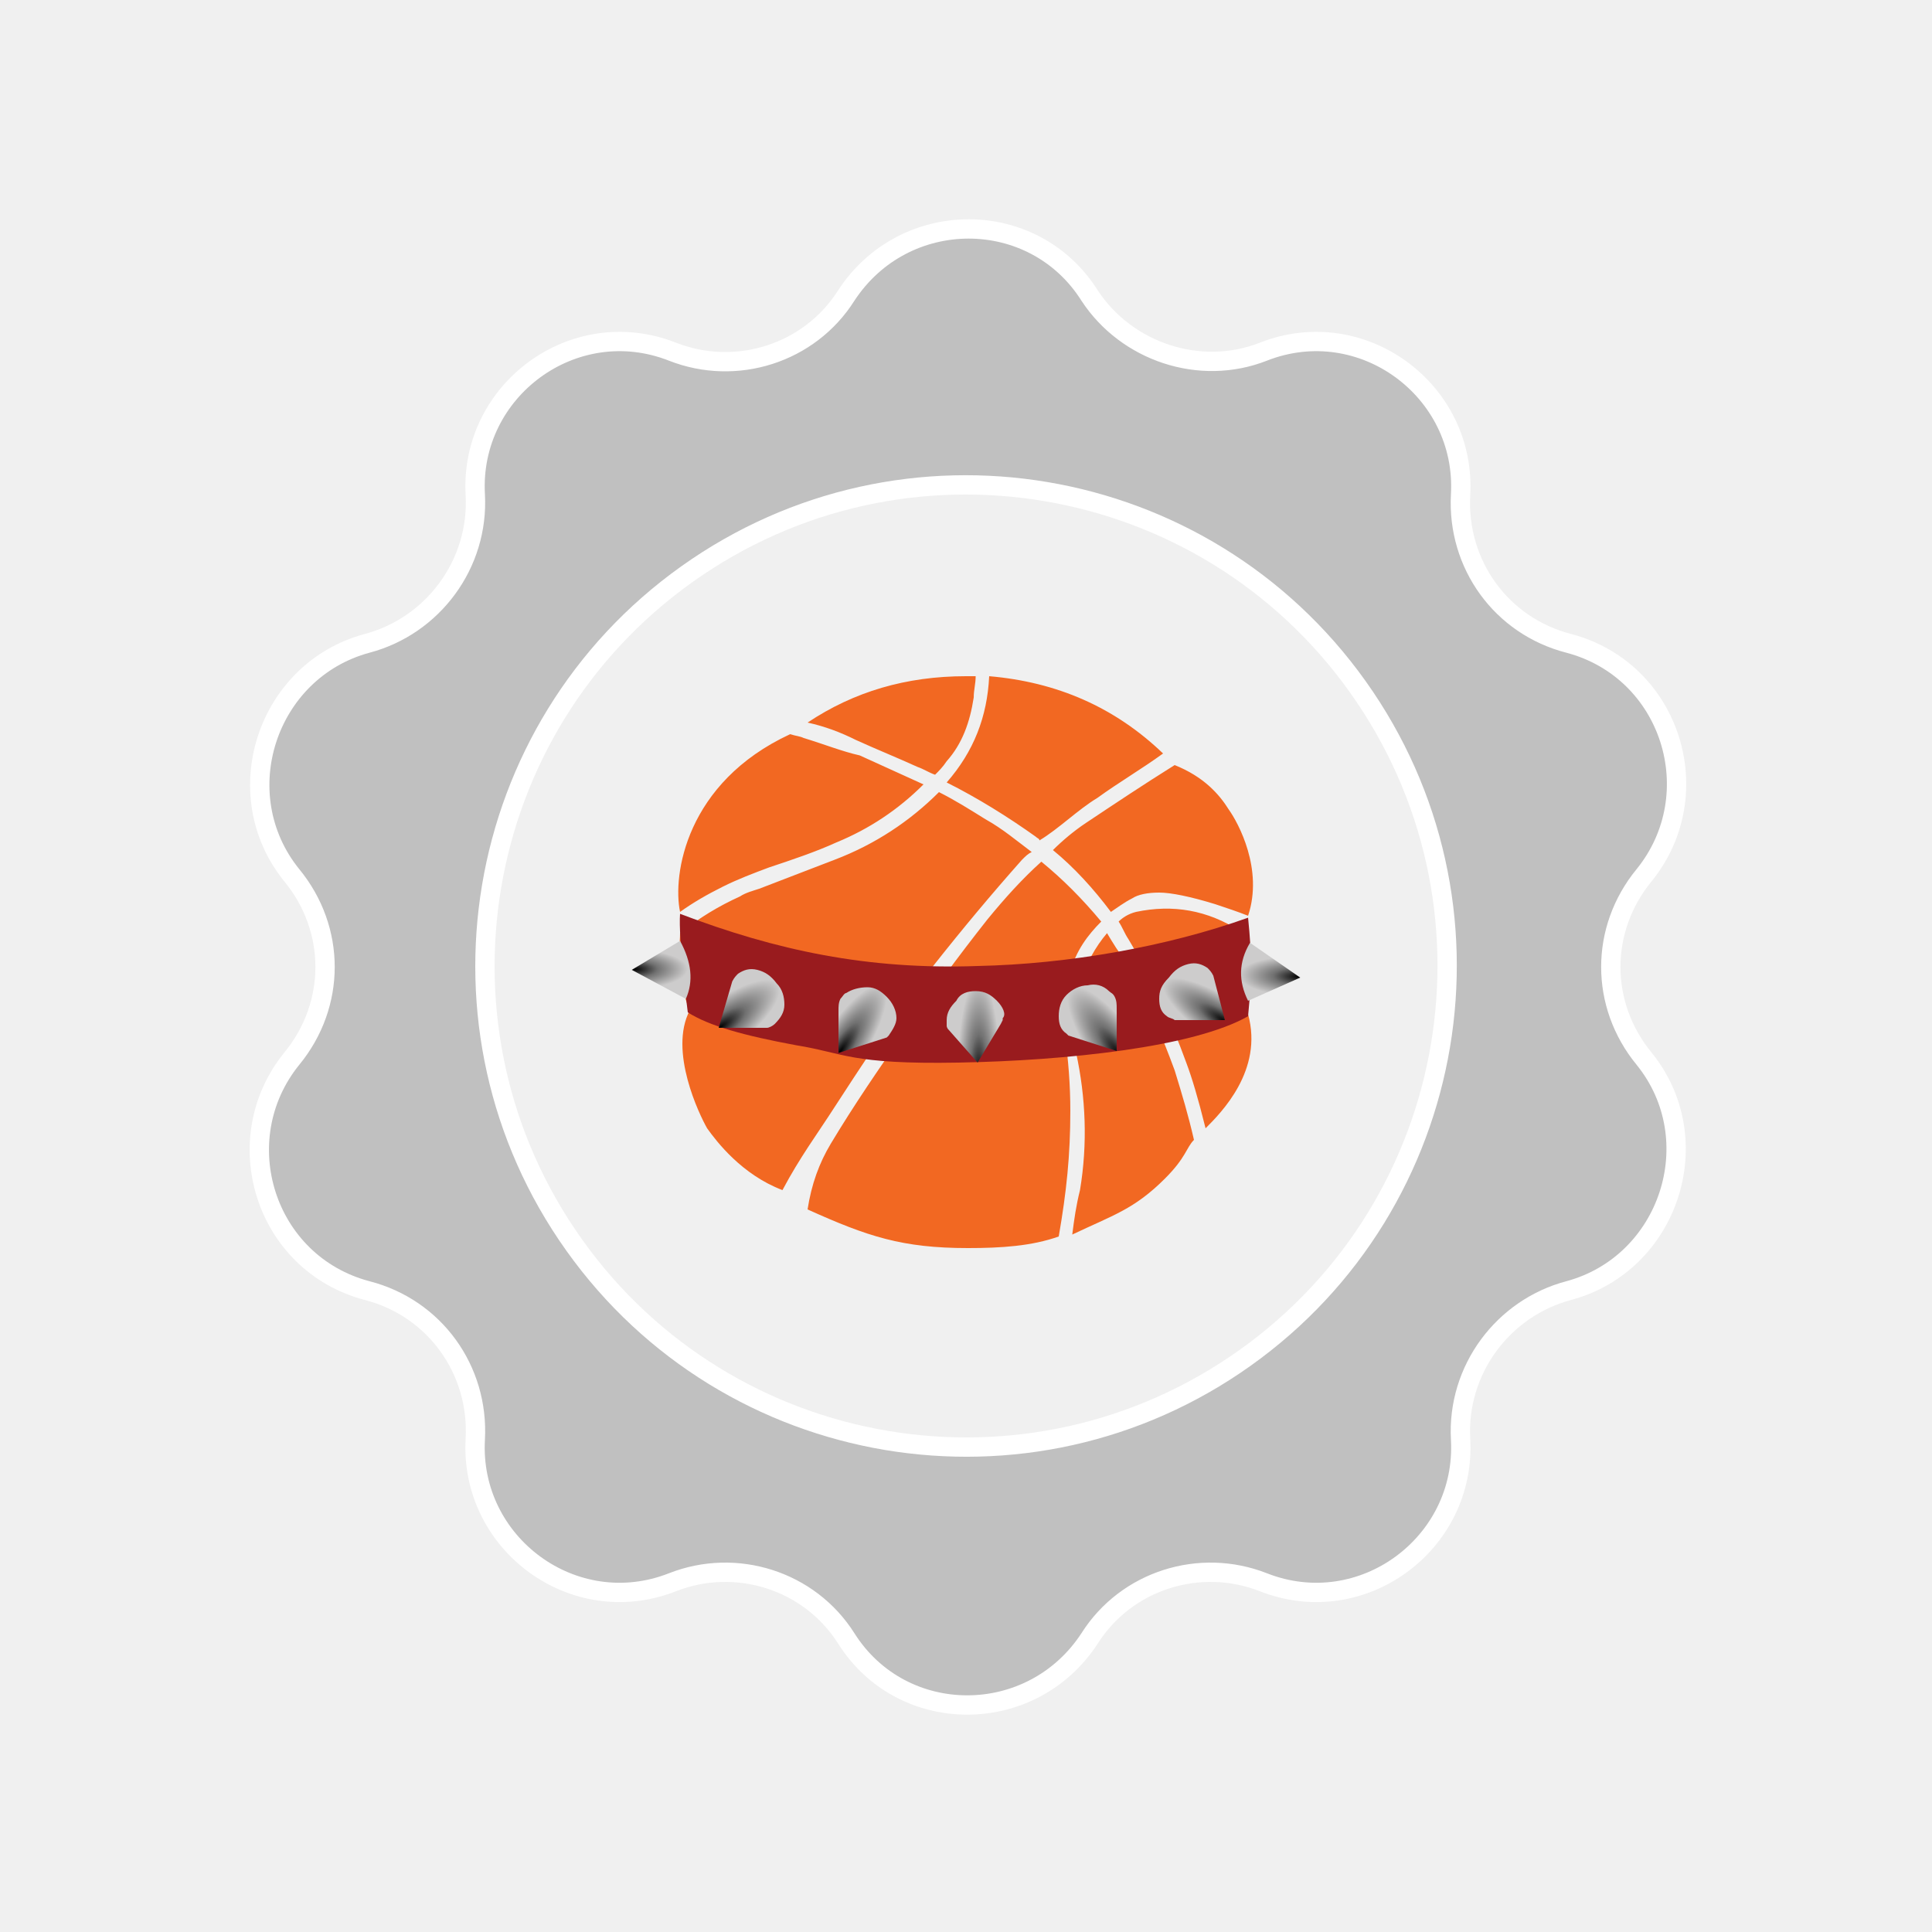
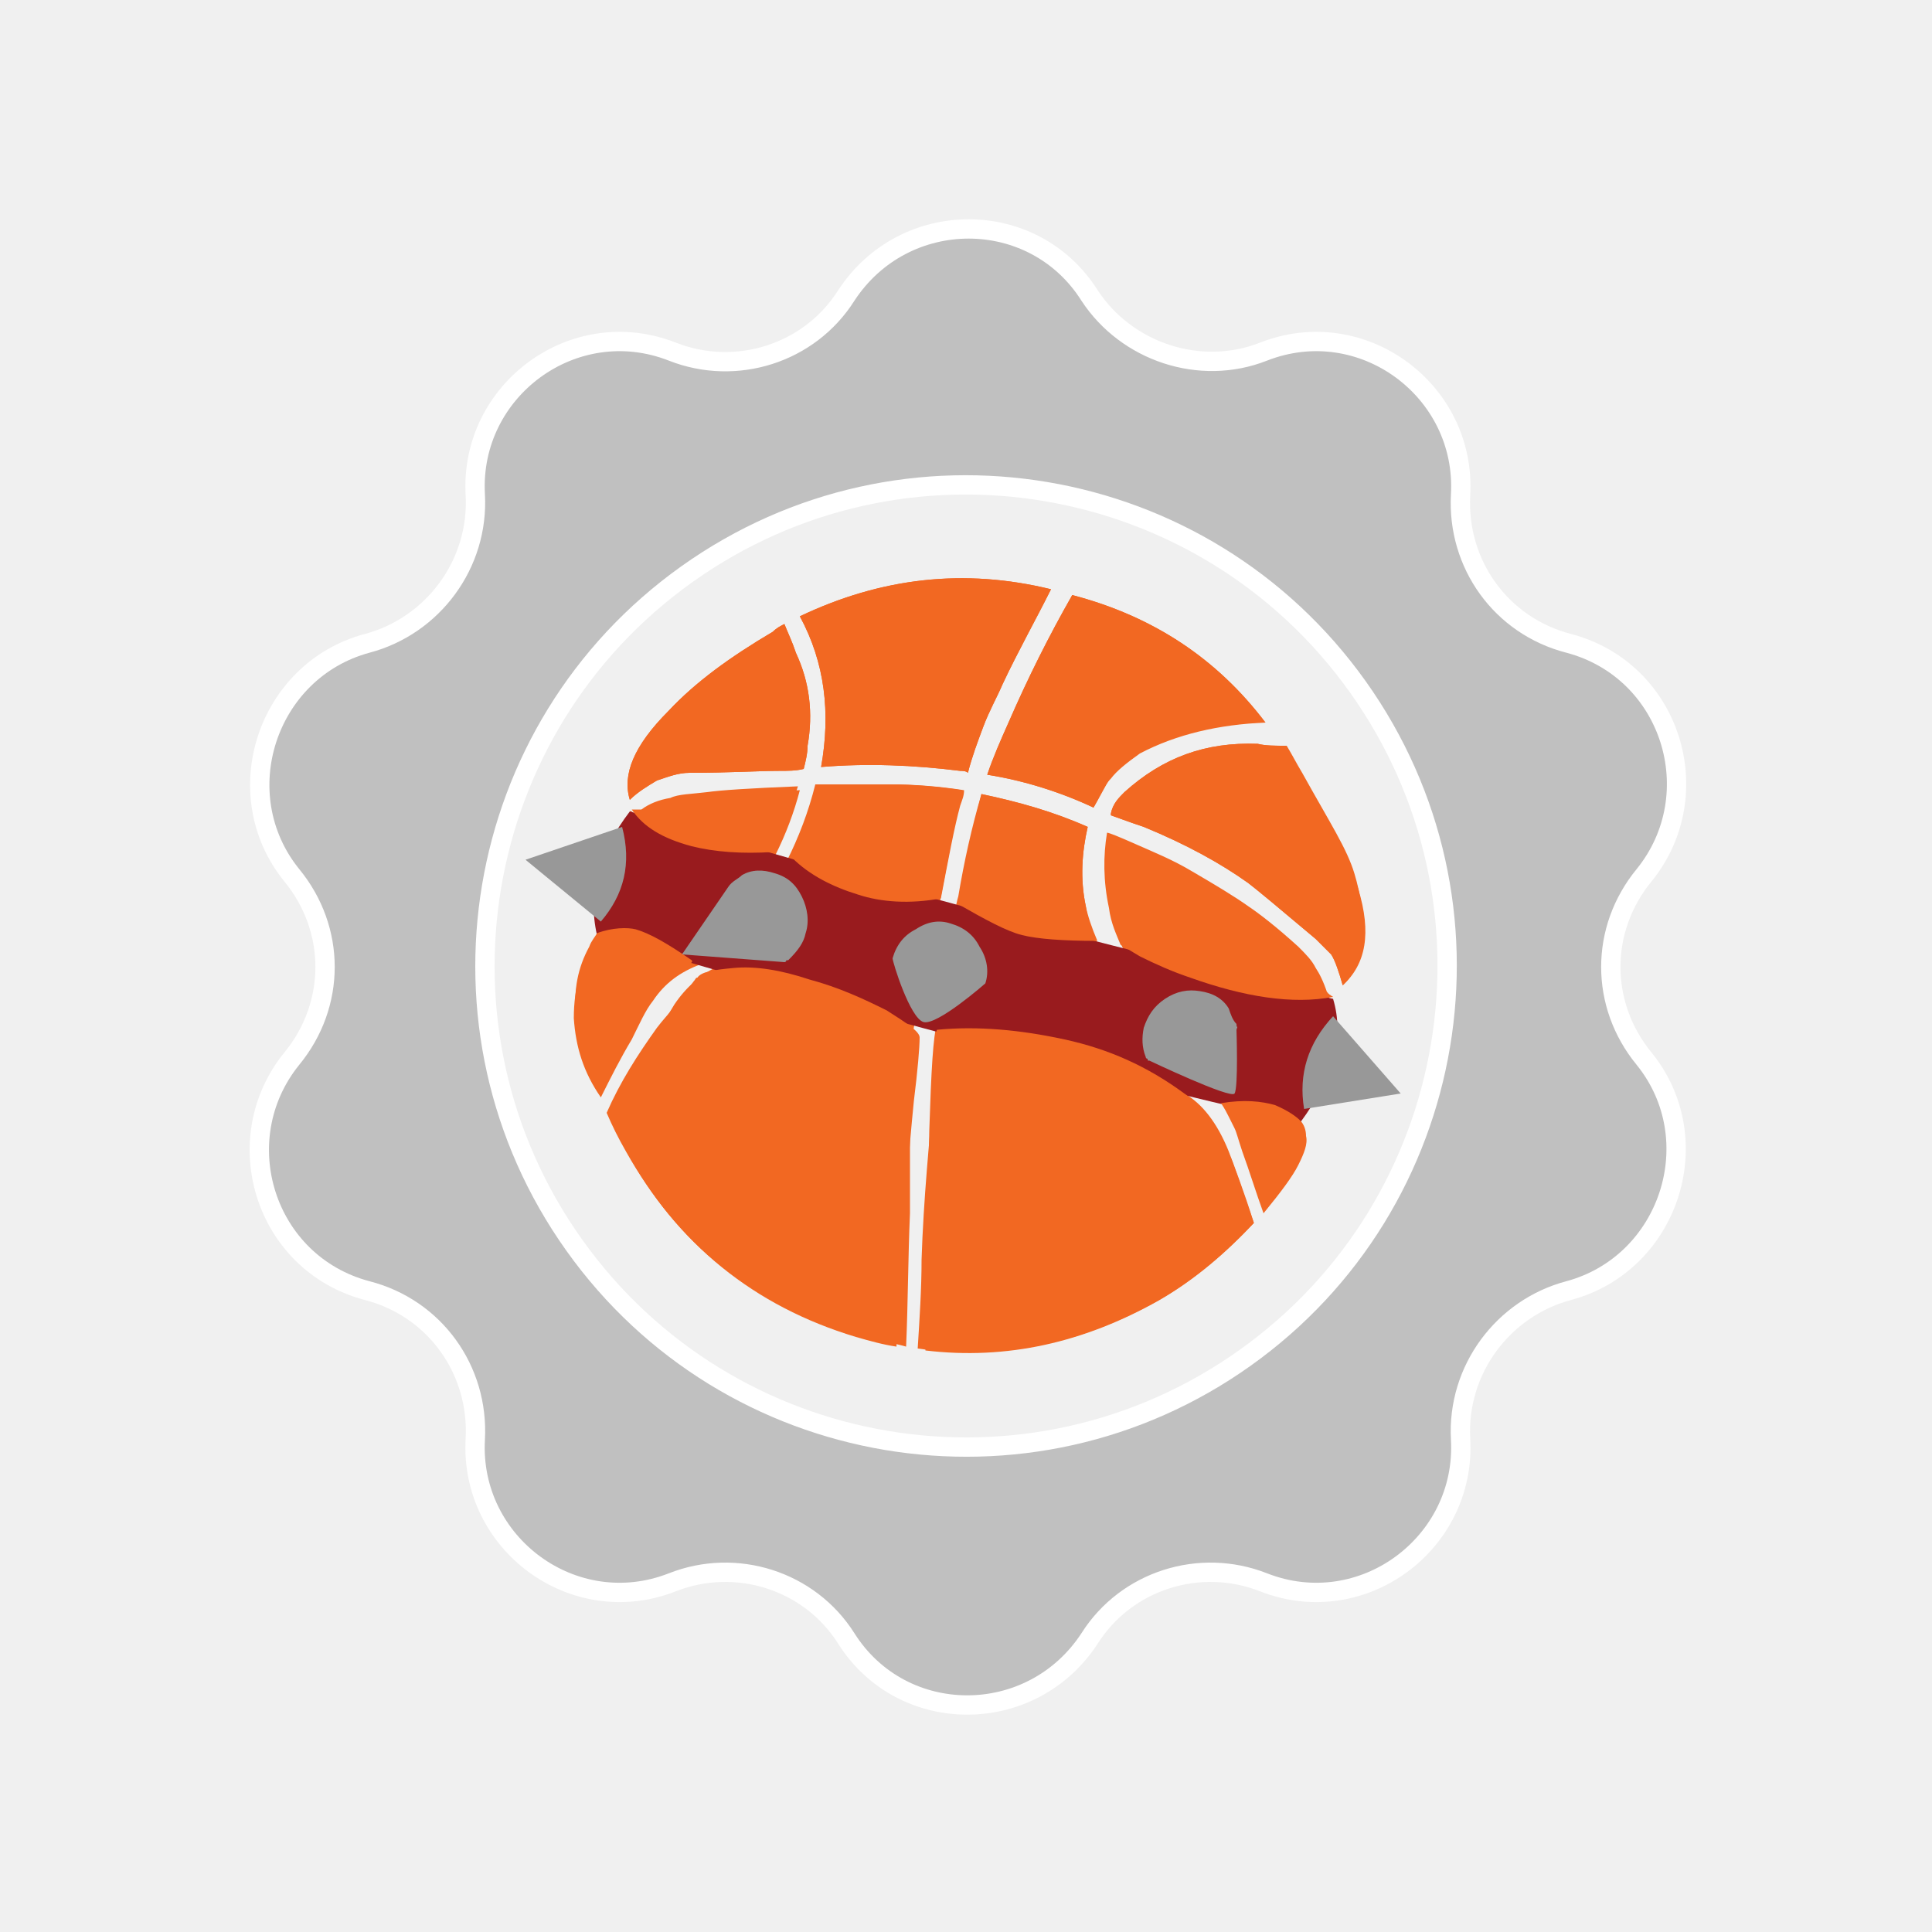
<svg xmlns="http://www.w3.org/2000/svg" width="100" height="100" viewBox="0 0 100 100">
-   <style>.st0{opacity:0.2;fill:#010101;} .st1{fill:none;stroke:#FFFFFF;stroke-miterlimit:10;} .st2{fill:#F26822;} .st3{fill:#991B1E;} .st4{fill:url(#SVGID_1_);} .st5{fill:url(#SVGID_2_);} .st6{fill:url(#SVGID_3_);} .st7{fill:url(#SVGID_4_);} .st8{fill:url(#SVGID_5_);} .st9{fill:url(#SVGID_6_);} .st10{fill:url(#SVGID_7_);} .st11{fill:url(#SVGID_8_);} .st12{fill:url(#SVGID_9_);} .st13{fill:url(#SVGID_10_);} .st14{fill:url(#SVGID_11_);} .st15{fill:url(#SVGID_12_);} .st16{fill:url(#SVGID_13_);} .st17{fill:url(#SVGID_14_);}</style>
+   <style>.st0{opacity:0.2;fill:#010101;} .st1{fill:none;stroke:#FFFFFF;stroke-miterlimit:10;} .st2{fill:#F26822;} .st3{fill:#991B1E;} .st4{fill:#989898;}</style>
  <path class="st0" d="M75.3 74.7c-.2-3.6 2.2-6.7 5.6-7.6 5.3-1.4 7.4-7.7 4-12-2.2-2.8-2.2-6.7.1-9.5 3.5-4.2 1.5-10.6-3.8-12-3.4-.9-5.7-4.2-5.5-7.7.3-5.4-5-9.4-10.1-7.5-3.3 1.2-7.1 0-9-3-2.9-4.6-9.6-4.7-12.6-.1-2 3-5.7 4.2-9 2.8-5.1-2-10.5 1.9-10.3 7.3.2 3.6-2.2 6.7-5.6 7.6-5.3 1.4-7.4 7.7-4 12 2.2 2.8 2.2 6.7-.1 9.5-3.5 4.2-1.5 10.6 3.8 12 3.4.9 5.7 4.2 5.5 7.7-.3 5.4 5 9.4 10.1 7.5 3.3-1.2 7.1 0 9 3 2.9 4.6 9.6 4.7 12.6.1 2-3 5.7-4.2 9-2.8 5.1 2 10.6-1.9 10.3-7.3zM29.7 64.5c-8-11.2-5.4-26.8 5.8-34.8 11.2-8 26.8-5.4 34.8 5.8 8 11.2 5.4 26.8-5.8 34.8-11.3 8-26.8 5.4-34.8-5.8z" />
  <path class="st1" d="M65.4 18.2c5.1-2 10.5 2 10.2 7.4-.2 3.6 2.1 6.8 5.6 7.7 5.3 1.4 7.3 7.8 3.9 12-2.3 2.8-2.3 6.7 0 9.5 3.4 4.2 1.3 10.6-3.9 12-3.4.9-5.8 4.1-5.6 7.7.3 5.4-5.1 9.4-10.2 7.4-3.3-1.3-7.1-.1-9 2.9-3 4.6-9.7 4.6-12.6 0-1.9-3-5.7-4.2-9-2.9-5.1 2-10.5-2-10.2-7.4.2-3.6-2.1-6.8-5.6-7.7-5.3-1.4-7.3-7.8-3.9-12 2.3-2.8 2.3-6.7 0-9.5-3.4-4.2-1.3-10.6 3.9-12 3.4-.9 5.8-4.1 5.6-7.7-.3-5.4 5.1-9.4 10.2-7.4 3.3 1.3 7.1.1 9-2.9 3-4.6 9.7-4.6 12.6 0 1.9 2.9 5.7 4.2 9 2.9z" />
  <ellipse transform="rotate(-35.462 50 49.996)" class="st1" cx="50" cy="50" rx="24.9" ry="24.9" />
  <g>
-     <path class="st2" d="M52.9 44.5c.2-.2.3-.3.5-.4-.8-.6-1.5-1.2-2.4-1.7-.8-.5-1.6-1-2.4-1.4-1.5 1.5-3.3 2.7-5.4 3.5L39.3 46c-.3.1-.7.2-1 .4-1.1.5-2.1 1.1-3.1 1.9 0 .5-.1 1.1-.1 1.7 0 .5.1.9.2 1.2.2.5.3.9.4 1.1-1.1 2.1.5 5.4.9 6.1.5.7 1.8 2.4 3.9 3.2.9-1.7 1.8-2.9 2.7-4.3 1.3-2 2.6-4 4-5.9.4-.5.7-1 1.1-1.4 1.5-1.9 3-3.7 4.6-5.5m5 3.2c-.1 0-.1 0 0 0 .2.3.3.6.5.9 1.2 2 2.2 4.2 3 6.4.3.8.6 1.8 1 3.4.8-.8 3-3 2.2-5.9l-.1-4.1s-.2-.1-.3-.2c-1.7-1.1-3.5-1.4-5.4-1-.4.1-.7.3-.9.5m.7-1.2c.3-.2.8-.3 1.4-.3.6 0 1.6.2 2.9.6.6.2 1.2.4 1.7.6.8-2.4-.5-4.8-1-5.5-.5-.8-1.3-1.7-2.8-2.3-1.6 1-3.1 2-4.6 3-.6.4-1.2.9-1.7 1.4 1.1.9 2.1 2 3 3.2.3-.2.7-.5 1.1-.7m-17-8.3c-.2-.1-.4-.1-.7-.2-5.4 2.5-6.1 7.3-5.7 9.2.7-.5 1.4-.9 2.2-1.3.8-.4 1.6-.7 2.4-1 1.2-.4 2.4-.8 3.5-1.3 1.7-.7 3.2-1.7 4.5-3l-3.3-1.5c-.9-.2-1.9-.6-2.9-.9m15.7 10.1c-.6.7-1.1 1.6-1.4 2.6-.4 1.2-.4 2.4-.2 3.6.5 2.3.6 4.7.2 7.1-.2.8-.3 1.5-.4 2.3 2.1-1 3.2-1.3 4.8-2.9 1.1-1.1 1.1-1.6 1.5-2-.3-1.3-.6-2.3-1-3.6-.7-1.9-1.5-3.8-2.5-5.6-.4-.5-.7-1-1-1.5m-3.4-3.7c-1 .9-1.9 1.9-2.8 3-1.5 1.9-2.9 3.8-4.2 5.7-1.4 2-2.7 3.9-3.9 5.9-.6 1-1 2.1-1.2 3.4 3.1 1.4 4.9 2 8.3 2 1.7 0 3.3-.1 4.7-.6.4-2.3.6-4.2.6-6.5 0-1.3-.1-2.7-.3-4-.2-1.1-.1-2.2.3-3.2.3-1.1.9-1.9 1.6-2.6-1-1.2-2-2.2-3.1-3.1m1.4-2.2c.5-.4 1-.8 1.5-1.1 1.1-.8 2.3-1.5 3.4-2.3-2.5-2.4-5.5-3.7-9-4-.1 2.1-.8 3.9-2.2 5.5 1.6.8 3.2 1.8 4.6 2.8.1.1.2.1.2.2.5-.3 1-.7 1.5-1.1m-4.9-6.3c0-.4.1-.7.1-1.1H50c-3.1 0-5.8.8-8.2 2.4.9.2 1.7.5 2.5.9 1.1.5 2.1.9 3.2 1.4.3.1.6.3.9.4.2-.2.4-.4.6-.7.8-.9 1.2-2 1.4-3.3z" id="Layer2_0_FILL_1_" />
-     <path class="st3" d="M64.6 47.5c-4.2 1.5-9.3 2.4-14 2.5-5.7.2-10.4-.8-15.4-2.7-.1 1.2.4 5.1.4 5.1 1.1.7 2.9 1.2 5.6 1.7 2.5.4 2.8 1 8.4.9 5.6-.1 12.2-.8 15-2.4.2-2.1.2-3.1 0-5.1z" id="Layer1_0_FILL_2_" />
-     <g id="Layer0_0_FILL_1_">
-       <radialGradient id="SVGID_1_" cx="-325.344" cy="649.631" r="1.111" gradientTransform="matrix(1 0 0 -4.6245 376.01 3059.936)" gradientUnits="userSpaceOnUse">
-         <stop offset="0" stop-color="#010101" />
-         <stop offset=".427" stop-color="#717171" />
-         <stop offset="1" stop-color="#CDCCCC" />
-       </radialGradient>
-       <path class="st4" d="M51.6 51.8c-.3-.3-.6-.5-1.1-.5-.4 0-.8.1-1 .5-.3.3-.5.6-.5 1v.3s0 .1.1.2l1.5 1.7 1.2-2 .1-.2v-.1c.2-.2 0-.6-.3-.9z" />
-       <radialGradient id="SVGID_2_" cx="-1352.681" cy="636.288" r=".998" gradientTransform="matrix(0 1 2.7465 0 -1714.68 1402.85)" gradientUnits="userSpaceOnUse">
-         <stop offset="0" stop-color="#010101" />
-         <stop offset=".427" stop-color="#717171" />
-         <stop offset="1" stop-color="#CDCCCC" />
-       </radialGradient>
-       <path class="st5" d="M35.5 51.7c.4-.9.3-1.9-.3-3l-2.5 1.5 2.8 1.5z" />
-       <radialGradient id="SVGID_3_" cx="-1001.602" cy="738.234" r="1.26" gradientTransform="matrix(.5952 .8036 2.3735 -1.767 -1118.773 2162.524)" gradientUnits="userSpaceOnUse">
-         <stop offset="0" stop-color="#010101" />
-         <stop offset=".427" stop-color="#717171" />
-         <stop offset="1" stop-color="#CDCCCC" />
-       </radialGradient>
-       <path class="st6" d="M40.6 52c0-.4-.1-.8-.4-1.1-.3-.4-.6-.6-1-.7-.4-.1-.7 0-1 .2-.1.1-.2.2-.3.4l-.7 2.4h2.2-.2.5c.1 0 .3-.1.4-.2.3-.3.5-.6.5-1z" />
-       <radialGradient id="SVGID_4_" cx="81.502" cy="532.811" r="1.134" gradientTransform="matrix(.55 -.8352 -2.762 -1.7986 1490.21 1079.26)" gradientUnits="userSpaceOnUse">
-         <stop offset="0" stop-color="#010101" />
-         <stop offset=".427" stop-color="#717171" />
-         <stop offset="1" stop-color="#CDCCCC" />
-       </radialGradient>
-       <path class="st7" d="M62.8 50.5c-.1-.2-.2-.3-.3-.4-.3-.2-.6-.3-1-.2-.4.1-.7.3-1 .7-.4.4-.5.7-.5 1.1 0 .4.1.7.4.9.1.1.3.1.4.2h.5-.2 2.3l-.6-2.3z" />
-       <radialGradient id="SVGID_5_" cx="1.51" cy="608.887" r="1.27" gradientTransform="matrix(.8122 -.5833 -1.964 -2.7394 1252.572 1723.49)" gradientUnits="userSpaceOnUse">
-         <stop offset="0" stop-color="#010101" />
-         <stop offset=".427" stop-color="#717171" />
-         <stop offset="1" stop-color="#CDCCCC" />
-       </radialGradient>
-       <path class="st8" d="M57.4 51.3c-.3-.3-.7-.4-1.1-.3-.4 0-.8.2-1.1.5-.3.3-.4.7-.4 1.1 0 .4.1.7.4.9l.1.1 2.5.8v-2.2c0-.2 0-.4-.1-.6s-.2-.2-.3-.3z" />
-       <radialGradient id="SVGID_6_" cx="-742.528" cy="722.838" r="1.162" gradientTransform="matrix(.8388 .5444 1.8833 -2.9197 -694.983 2569.118)" gradientUnits="userSpaceOnUse">
-         <stop offset="0" stop-color="#010101" />
-         <stop offset=".427" stop-color="#717171" />
-         <stop offset="1" stop-color="#CDCCCC" />
-       </radialGradient>
-       <path class="st9" d="M43.5 51.7c-.1.2-.1.4-.1.6v2.2l2.5-.8.1-.1c.2-.3.4-.6.4-.9 0-.4-.2-.8-.5-1.1-.3-.3-.6-.5-1-.5s-.8.1-1.1.3c-.1 0-.2.2-.3.3z" />
-       <radialGradient id="SVGID_7_" cx="21.656" cy="400.575" r="1.036" gradientTransform="matrix(.027 -.9996 -2.999 -.0814 1267.99 104.806)" gradientUnits="userSpaceOnUse">
-         <stop offset="0" stop-color="#010101" />
-         <stop offset=".427" stop-color="#717171" />
-         <stop offset="1" stop-color="#CDCCCC" />
-       </radialGradient>
-       <path class="st10" d="M64.7 48.8c-.6 1-.6 2-.1 3l2.7-1.2-2.6-1.8z" />
-     </g>
+     <path class="st2" d="M66.4 38.6c-.4 0-.9 0-1.3-.1-2.7-.1-4.9.7-6.9 2.5-.3.3-.6.6-.7 1.1v.1c.3.1.8.3 1.7.6 2.2.9 4 1.9 5.4 2.9.4.3 1.6 1.3 3.5 2.9l.8.8c.2.3.4.9.6 1.6 1.2-1.1 1.5-2.7.8-5-.4-1.3-1.4-3.3-3-6-.3-.5-.6-1-.9-1.4m-33.8 3.5c0 .1 0 .1-.1.2-.2.5-.5 1.4-.9 2.9s-.6 2.6-.7 3.2c-.8 1.3-1.2 2.7-1.2 4.3.1 1.5.5 2.8 1.4 4.1.5-1 1-2 1.6-3 .4-.8.7-1.5 1.1-2 .6-.9 1.4-1.5 2.5-1.9.3-.4.6-.8 1-1.3.5-.7.7-1.2.9-1.3 1.5-1.9 2.6-4.1 3.2-6.4-2.5.1-4 .2-4.7.3-1.8.1-3.1.5-3.9.9-.2-.2-.2-.1-.2 0m17-.4c.1-.3.2-.5.2-.8-1.3-.2-2.6-.3-3.8-.3h-3.8c-.7 2.8-2 5.3-3.8 7.6-.2.2-.4.5-.6.9-.2.4-.4.7-.6.9-.9.4-1.7 1.1-2.3 2l-.9 1.5c-.9 1.4-1.8 2.9-2.4 4.4.3.7.6 1.3 1 2 2.7 4.8 6.8 7.9 12.2 9.3.7.2 1.4.3 2.1.5.1-2.3.1-4.6.2-6.9v-5.6c0-2.3.1-3.8.3-4.5.2-.4.3-.7.3-.9.1-.3.2-.6.2-.9.5-3 1.1-6.1 1.7-9.2m-9-9.4c-.2.1-.4.2-.6.4-2.2 1.3-4 2.6-5.4 4.1-1.8 1.8-2.4 3.3-2 4.6.4-.4.9-.7 1.4-1 .6-.2 1.1-.4 1.7-.4 2.1 0 3.6-.1 4.6-.1.5 0 .9 0 1.3-.1.1-.4.2-.8.2-1.2.3-1.7.1-3.3-.6-4.8-.2-.6-.4-1-.6-1.5m13.8-1.8c-4.5-1.1-8.8-.6-13 1.4 1.3 2.4 1.6 5 1.1 7.8 2.4-.2 4.8-.1 7.2.2.1 0 .3 0 .4.1.2-.8.5-1.6.8-2.4.3-.8.7-1.5 1-2.2.8-1.7 1.7-3.3 2.5-4.9m1.8 16.4c-.3-1.4-.2-2.8.1-4.1-1.8-.8-3.6-1.3-5.5-1.7-.5 1.7-.9 3.5-1.2 5.3-.1.3-.3 1.4-.6 3.3-.2 1.2-.4 2.3-.5 3.3-.2.6-.3 2.4-.4 5.5 0 .7-.1 2.9-.1 6.8 0 1.5-.1 3.1-.1 4.6 4.2.5 8.2-.4 12.1-2.6 1.9-1.1 3.5-2.5 4.9-4-.5-1.6-1-2.9-1.3-3.7-.6-1.5-1.4-2.5-2.3-3-.1-.2-.1-.5-.1-.8 0-.3 0-.6-.1-.8-.9-1.5-1.9-3-3-4.4-1-1-1.7-2.3-1.9-3.7m8.5.1c-.7-.5-1.7-1.1-2.9-1.8-1-.6-2-1-2.9-1.4-.9-.4-1.4-.6-1.5-.6-.2 1.2-.2 2.5.1 3.9.3 1.6 1 3 2.1 4.2.7.8 1.3 1.7 1.9 2.7.1.1.6 1.1 1.4 2.9.6.3 1 .7 1.2 1.2.2.3.3.7.4 1.2.1.3.3.8.5 1.6.2.7.4 1.2.5 1.6.8-1 1.3-1.7 1.6-2.2.5-1 .6-1.7.1-2.3.2-.4.3-.9.4-1.6.1-.8.2-1.4.3-1.7 0-.1.2-.7.5-1.6.3-.8.4-1.3.4-1.6-.1-.2-.2-.2-.1-.1s0 .1-.2-.1c-.2-.6-.4-1-.6-1.3-.2-.4-.5-.7-.9-1.1-.9-.8-1.8-1.5-2.3-1.9m.8-9.6c-2.5-3.3-5.8-5.5-10-6.6-1.2 2.1-2.3 4.3-3.3 6.6-.4.9-.8 1.8-1.1 2.7 1.9.3 3.8.9 5.5 1.7.3-.5.5-1.1.9-1.5.3-.4.8-.8 1.5-1.3 1.9-1 4.1-1.5 6.5-1.6z" id="Layer4_0_FILL_2_" />
+     <path class="st3" d="M67.3 58.1c1.7-2.3 2.3-4.4 1.7-6.4-12.2-2.8-24.4-6.1-36.4-9.7-1.6 2.1-2.2 4.2-1.7 6.4 12 3.6 24.2 6.9 36.4 9.7z" id="Layer3_0_FILL_2_" />
+     <path class="st2" d="M63.2 57.1c.2.3.3.5.4.7l.3.6c.1.2.2.6.4 1.2.4 1.1.7 2.1 1.1 3.2.9-1.1 1.5-1.9 1.8-2.5.3-.6.5-1.1.4-1.5 0-.3-.1-.6-.3-.8-.2-.2-.6-.5-1.3-.8-.7-.2-1.6-.3-2.8-.1m-32.3-8.8c-.1.2-.3.4-.4.7-.6 1.1-.8 2.2-.7 3.5.1 1.3.5 2.7 1.3 4.1.1-.2.4-.8.7-1.7.3-.7.6-1.3.8-1.7.7-1 1.4-1.9 2.2-2.7.1-.1.2-.2.4-.3.1-.1.2-.1.3-.2.2-.1.4-.2.3-.3-1.3-.9-2.2-1.4-2.9-1.6-.4-.1-1.2-.1-2 .2m31.4 9.2c-.3-.4-.7-.7-1-.9-1.9-1.4-3.9-2.3-6.2-2.8-2.3-.5-4.5-.7-6.6-.5 0 0-.1.2-.1.4v2.1c-.3 3.2-.6 6.3-.7 9.4 0 1.5-.1 3-.2 4.6 4.2.6 8.2-.2 12.1-2.3 1.7-.9 3.5-2.3 5.3-4.2-.7-2-1.1-3.2-1.2-3.4-.5-1-1-1.8-1.4-2.4m-26.4-6.7c-.6.8-.9 1.3-1 1.3-.3.4-.6.7-.9 1.1-1 1.4-1.9 2.8-2.6 4.4.3.7.6 1.3 1 2 2.7 4.8 6.6 8 11.9 9.6.7.2 1.4.4 2.1.5.1-2.3.3-4.5.4-6.8.1-1 .2-2.9.5-5.9.2-1.6.3-2.8.3-3.3 0-.3-.6-.7-1.7-1.4-1.2-.6-2.5-1.2-4-1.6-1.5-.5-2.8-.7-3.9-.6-1.1.1-1.7.2-1.9.5-.1 0-.1.1-.2.2z" id="Layer2_0_FILL_1_" />
+     <path class="st2" d="M33 41.9h-.3c.6.9 1.6 1.5 3.1 1.9 1.2.3 2.6.4 4.2.3.1-.1.3-.5.6-1.3s.5-1.5.7-2.1c-2.5.1-4 .2-4.7.3-.8.1-1.5.1-1.9.3-.6.1-1.1.3-1.5.6H33m15.7 4.6c.4-2.1.7-3.7 1-4.8.1-.3.2-.5.2-.8-1.3-.2-2.6-.3-3.8-.3h-3.8c-.1.5-.4 1.3-.8 2.3-.4.9-.6 1.4-.5 1.5.9.9 2.1 1.5 3.4 1.9 1.2.4 2.7.5 4.3.2m10.3 3c.8.4 1.7.8 2.6 1.1 2.8 1 5.3 1.4 7.4 1l-.3-.2c-.2-.6-.4-1-.6-1.3-.2-.4-.5-.7-.9-1.1-1.1-1-2-1.7-2.6-2.1-.7-.5-1.7-1.1-2.9-1.8-1-.6-2-1-2.9-1.4-.9-.4-1.4-.6-1.5-.6-.2 1.2-.2 2.5.1 3.9.1.8.4 1.4.6 1.9l1 .6m-6.1-1.1c.8.2 2.1.3 3.9.3-.3-.7-.5-1.3-.6-1.8-.3-1.4-.2-2.8.1-4.1-1.8-.8-3.6-1.3-5.5-1.7-.2.8-.5 1.9-.8 3.5-.3 1.4-.4 2.2-.4 2.2 1.4.8 2.5 1.4 3.3 1.6M40.6 32.3c-.2.1-.4.2-.6.4-2.2 1.3-4 2.6-5.4 4.1-1.8 1.8-2.4 3.3-2 4.6.4-.4.9-.7 1.4-1 .6-.2 1.1-.4 1.7-.4 2.1 0 3.6-.1 4.6-.1.5 0 .9 0 1.3-.1.1-.4.2-.8.2-1.2.3-1.7.1-3.3-.6-4.8-.2-.6-.4-1-.6-1.5m13.8-1.8c-4.5-1.1-8.8-.6-13 1.4 1.3 2.4 1.6 5 1.1 7.8 2.4-.2 4.8-.1 7.2.2.1 0 .3 0 .4.1.2-.8.5-1.6.8-2.4.3-.8.7-1.5 1-2.2.8-1.7 1.7-3.3 2.5-4.9m10.7 8c-2.7-.1-4.9.7-6.9 2.5-.3.3-.6.6-.7 1.1v.1c.3.1.8.3 1.7.6 2.2.9 4 1.9 5.4 2.9.4.3 1.6 1.3 3.5 2.9l.8.8c.2.3.4.9.6 1.6 1.2-1.1 1.3-3.5.6-5.8-.4-1.3-1.2-2.5-2.7-5.2-.3-.5-.5-.9-.8-1.4-.6 0-1.1 0-1.5-.1m-7.6 1.7c.3-.4.8-.8 1.5-1.3 1.9-.9 4.1-1.5 6.5-1.5-2.5-3.3-5.8-5.5-10-6.6-1.2 2.1-2.3 4.3-3.3 6.6-.4.9-.8 1.8-1.1 2.7 1.9.3 3.8.9 5.5 1.7.3-.5.6-1.1.9-1.6z" id="Layer1_0_FILL_1_" />
+     <path class="st4" d="M51 50.9c.2-.6.1-1.3-.3-1.9-.3-.6-.8-1-1.5-1.2-.6-.2-1.2-.1-1.8.3-.6.3-1 .8-1.2 1.5 0 .2.9 3.1 1.6 3.3.7.2 3.2-2 3.2-2m-9.3-2.6c.2-.6.1-1.3-.2-1.9-.3-.6-.7-1-1.4-1.2-.6-.2-1.2-.2-1.7.1-.2.2-.5.3-.7.6l-2.4 3.5 5.3.4s.1 0 .1-.1h.1c.5-.5.8-.9.9-1.4m-14.5-3.8l3.9 3.2c1.2-1.4 1.6-3 1.1-4.9l-5 1.7m45.3 12.1l-3.5-4c-1.3 1.4-1.8 3-1.5 4.8l5-.8m-8.9-4.4c-.3-.5-.8-.8-1.5-.9-.6-.1-1.2 0-1.8.4-.6.4-.9.9-1.1 1.5-.1.5-.1 1 .1 1.5 0 0 0 .1.1.1 0 .1 0 .1.1.1 0 0 4.2 2 4.4 1.7.2-.3.1-3.3.1-3.3.1-.3 0 0 0-.3-.2-.2-.3-.5-.4-.8z" id="Layer0_0_FILL_1_" />
  </g>
</svg>
